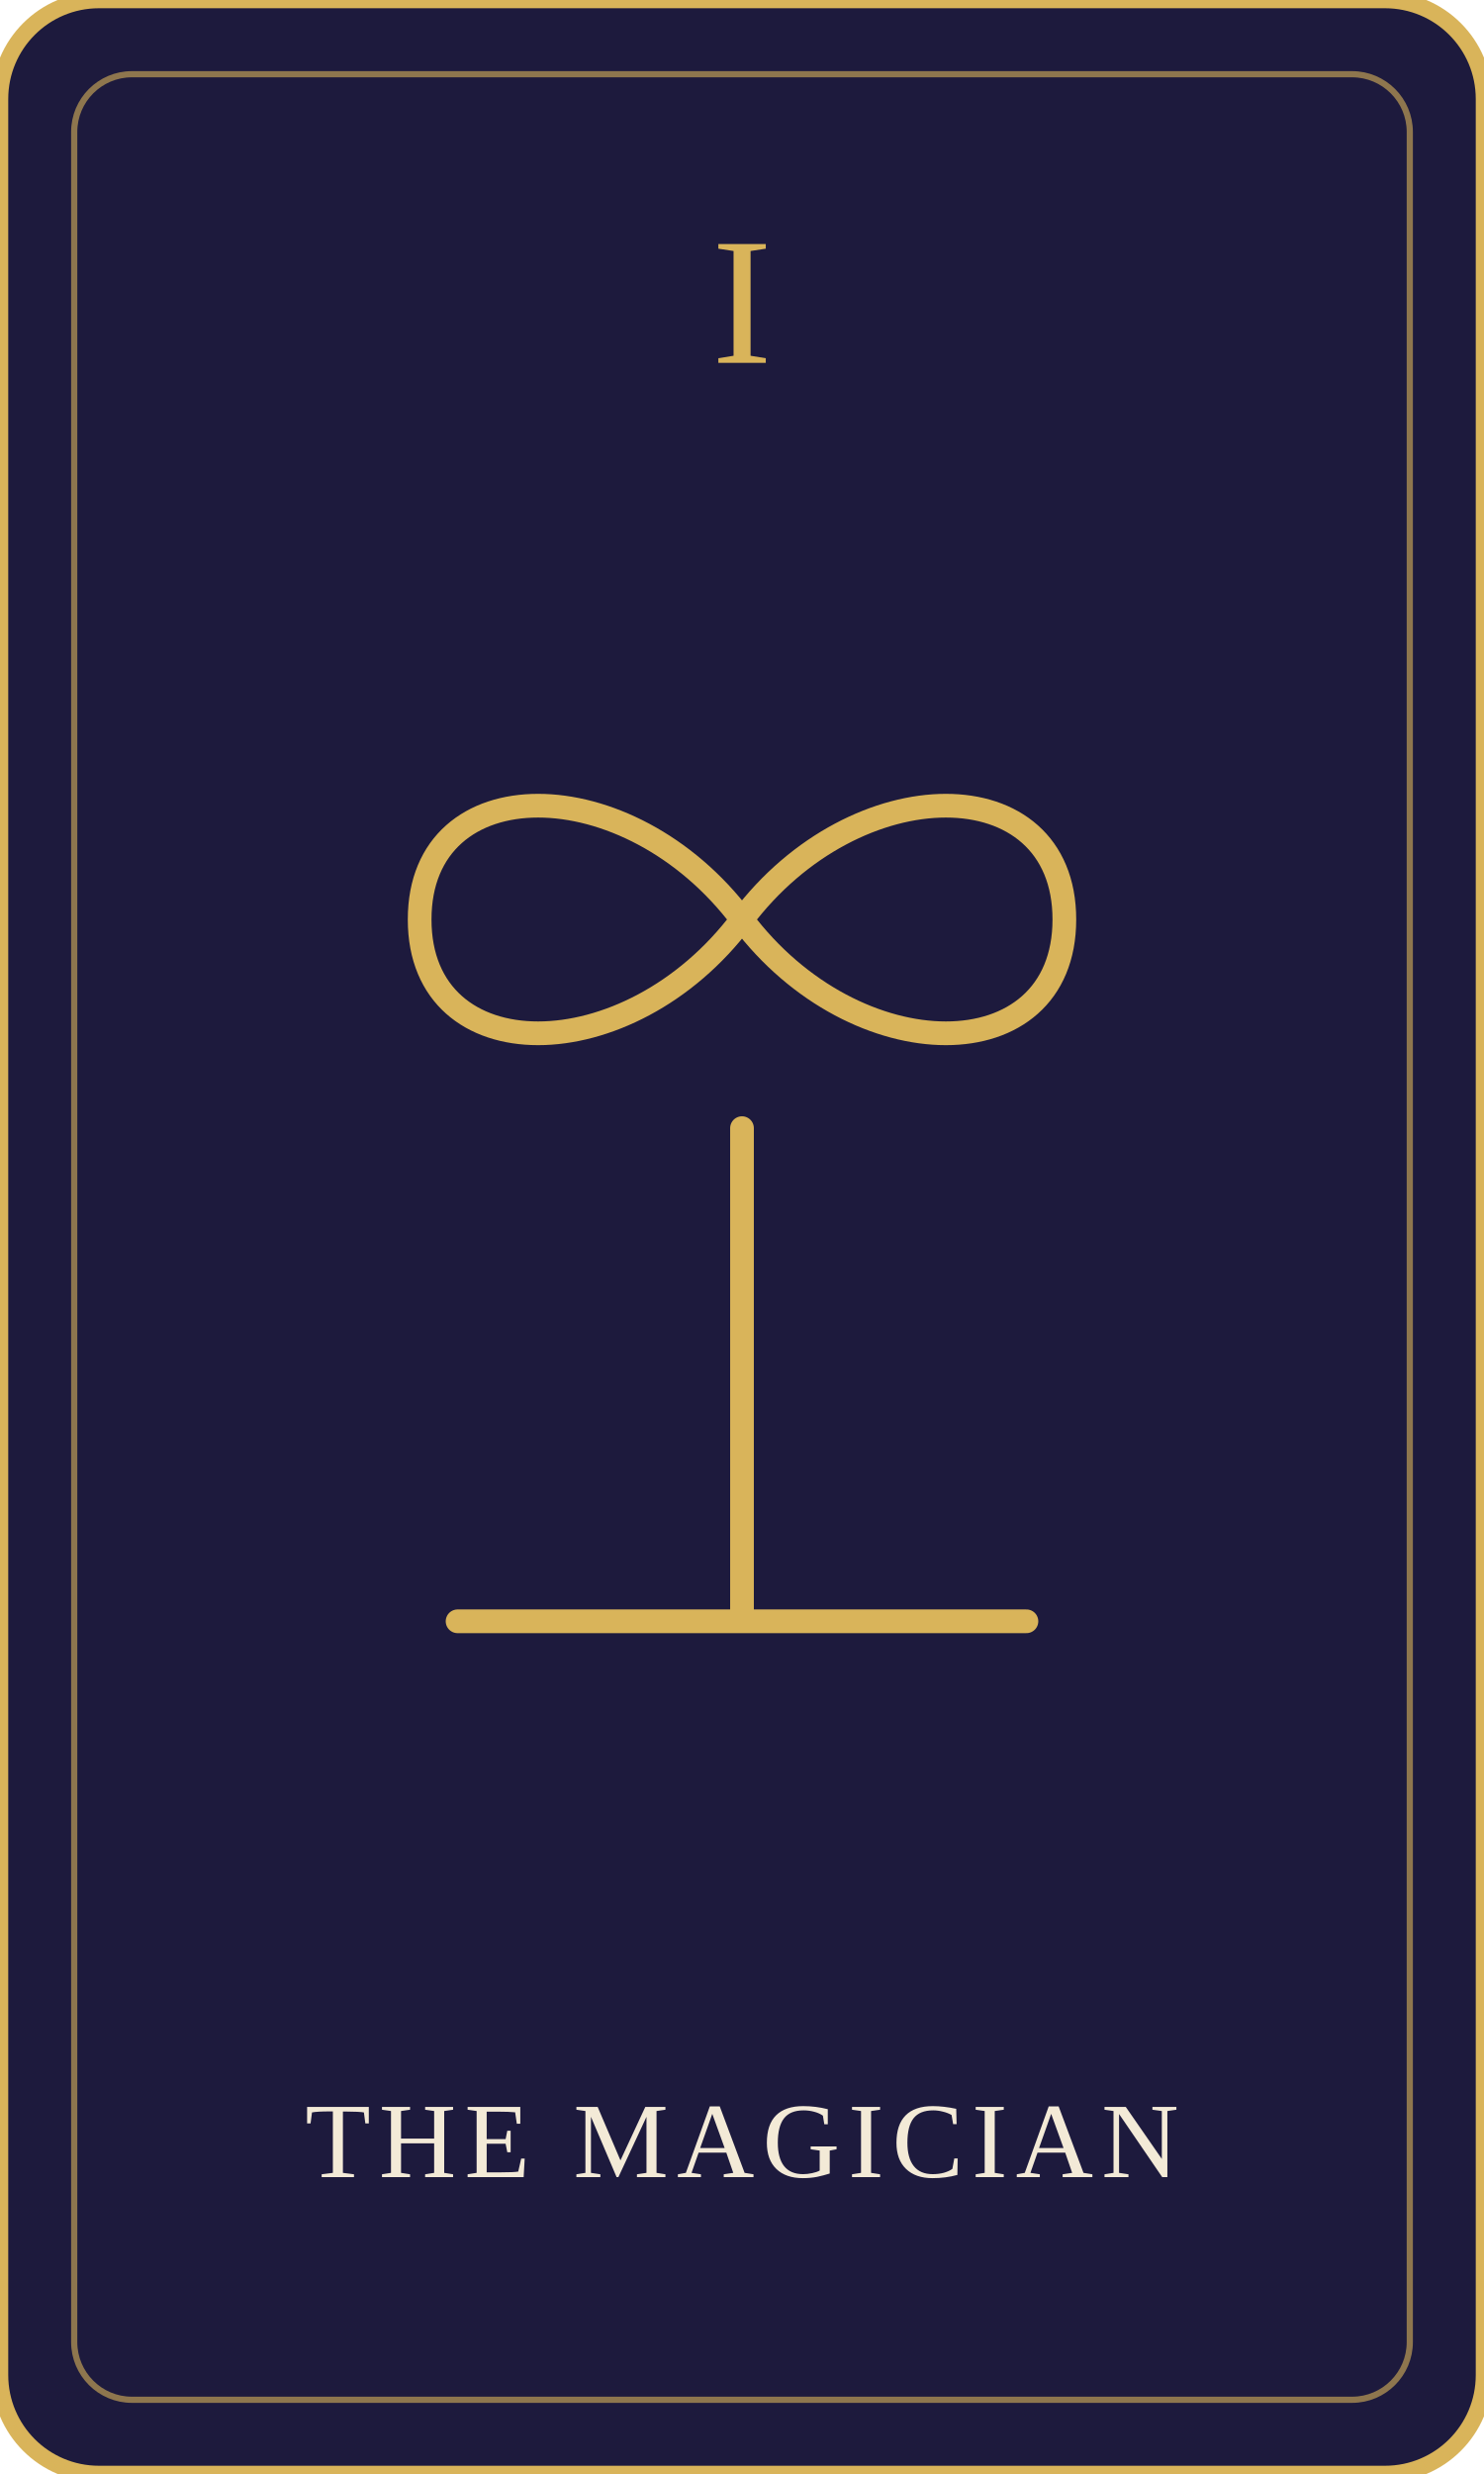
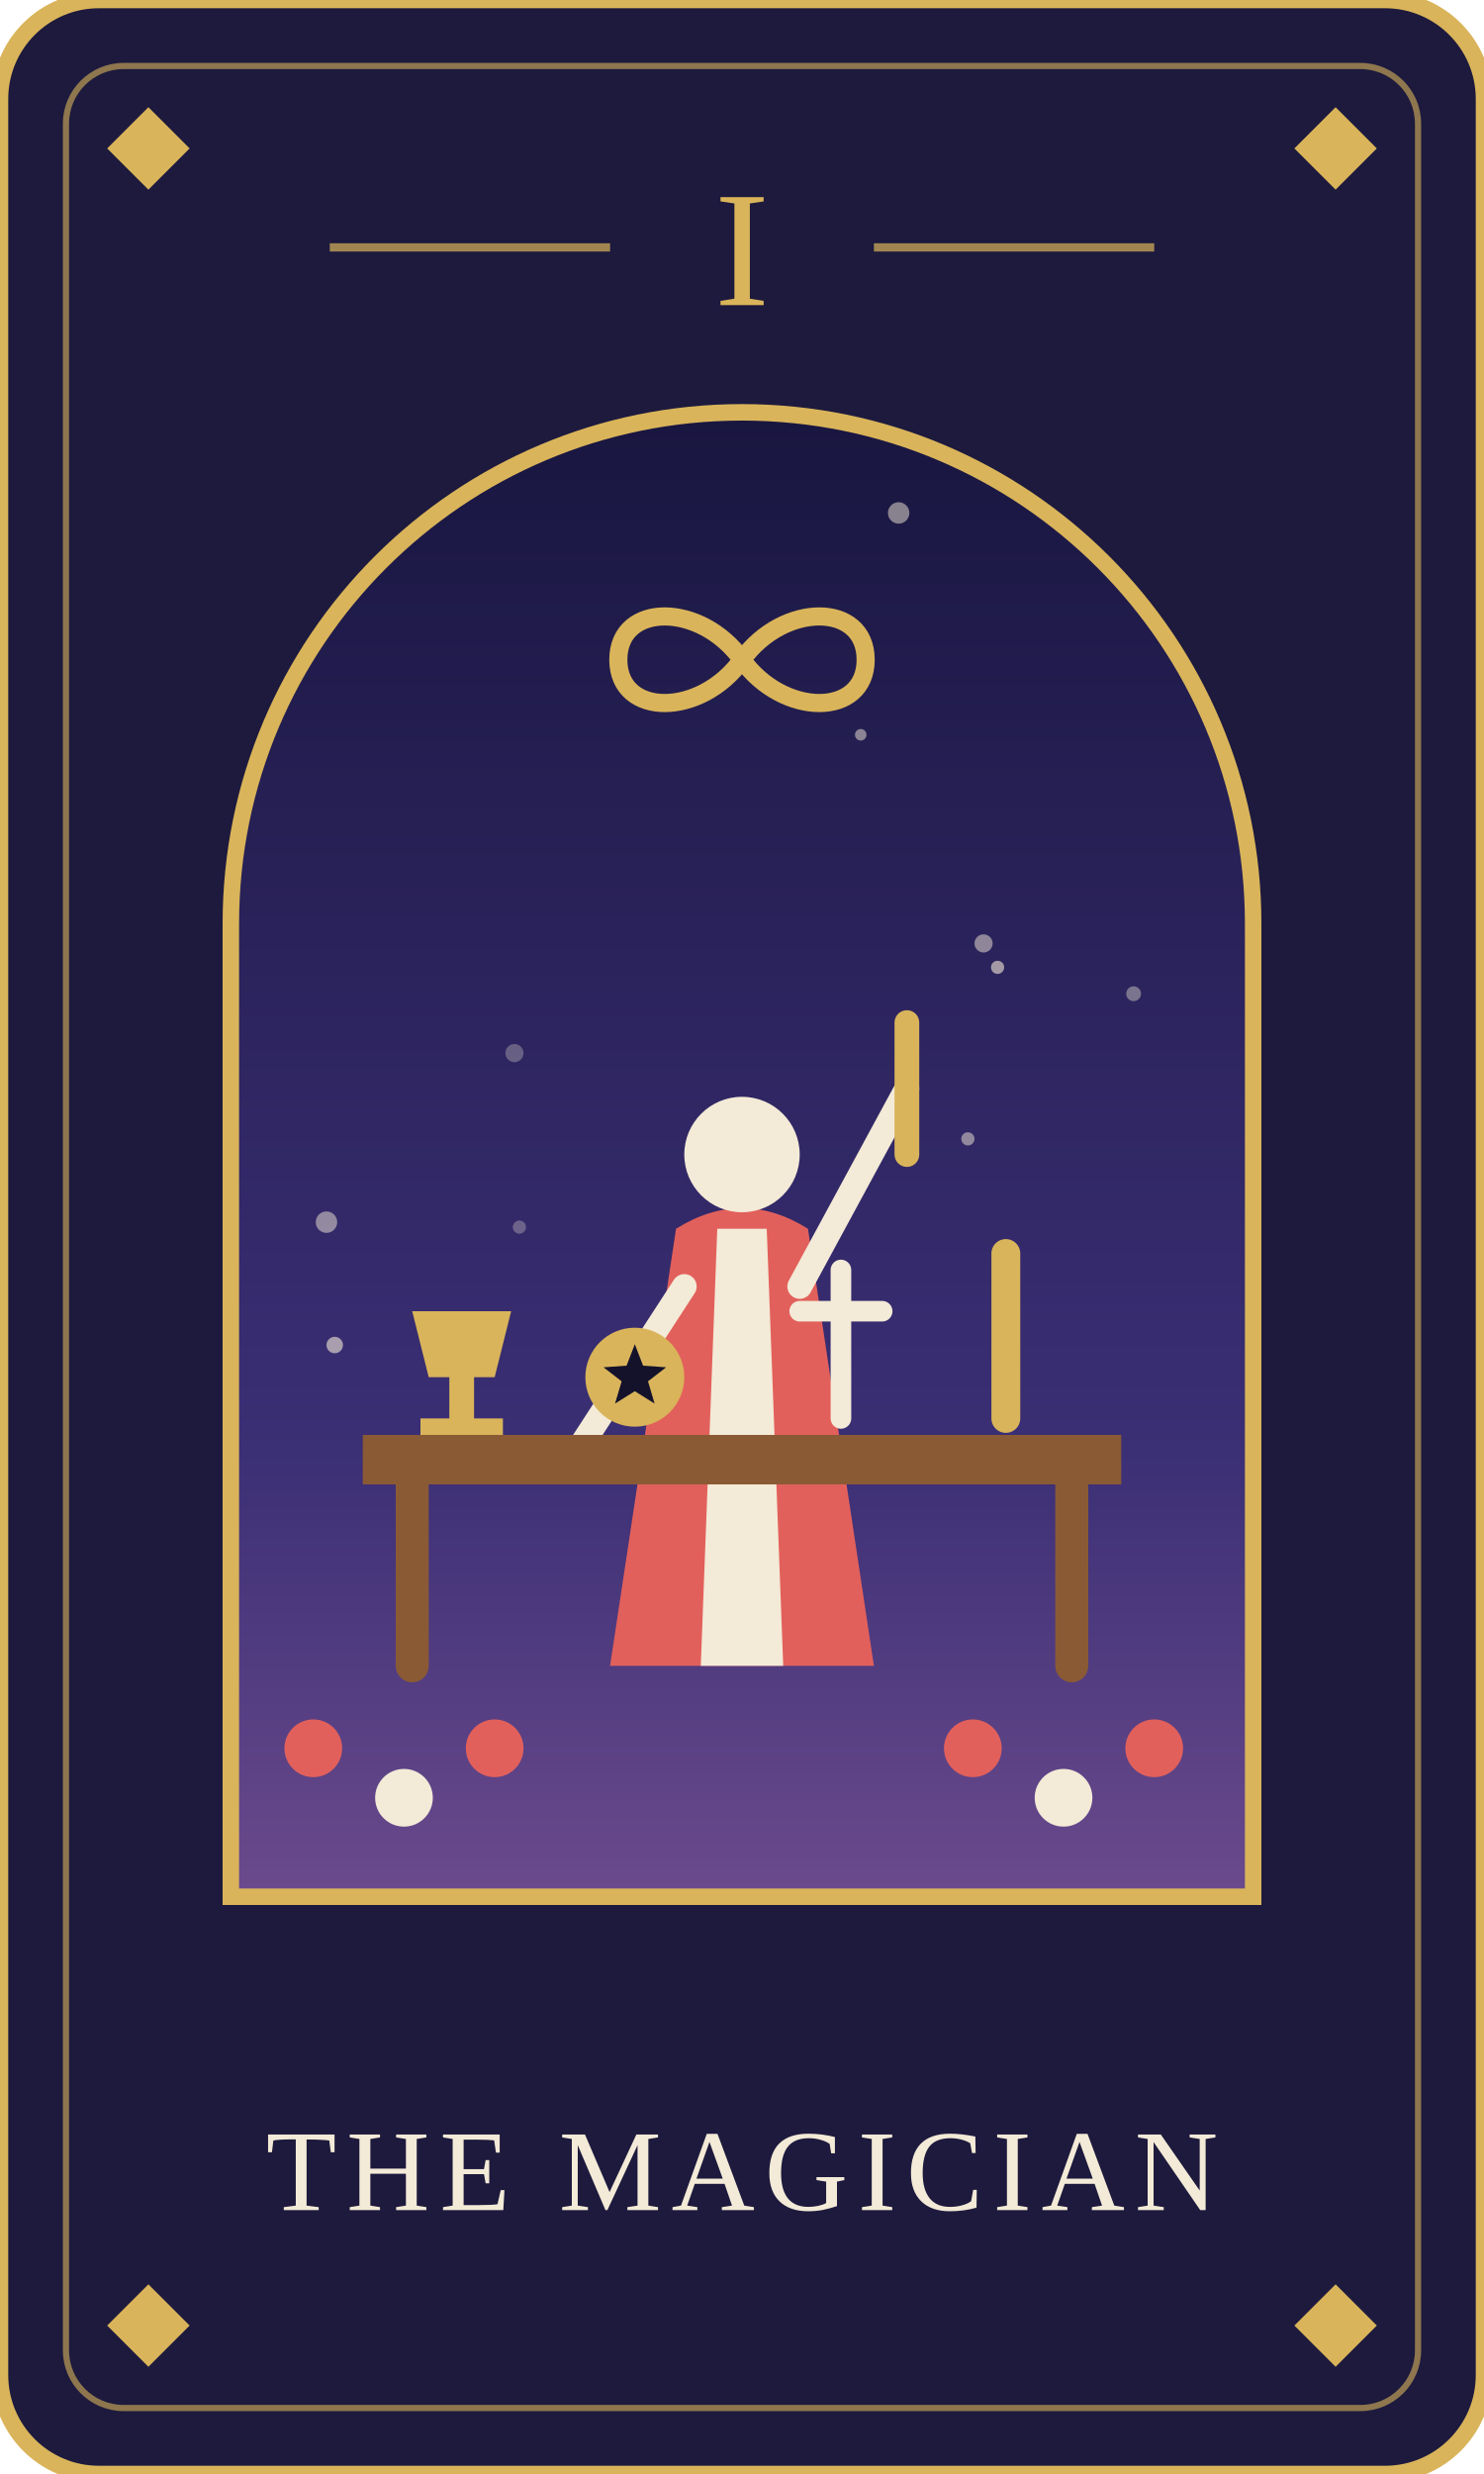
<svg xmlns="http://www.w3.org/2000/svg" width="180" height="300" viewBox="0 0 180 300">
  <g>
+     <defs>
+       <linearGradient id="ds-sky" x1="0" y1="0" x2="0" y2="1">
+         <stop offset="0" stop-color="#191640" />
+         <stop offset="0.7" stop-color="#3b2f75" />
+         <stop offset="1" stop-color="#6a4a8c" />
+       </linearGradient>
+       <clipPath id="ds-arch">
+         <path d="M-62 78V-40A62 62 0 0 1 62 -40V78Z" />
+       </clipPath>
+     </defs>
    <rect width="180" height="300" rx="12" fill="#1d1a3d" stroke="#d9b45a" stroke-width="2" />
-     <rect x="9" y="9" width="162" height="282" rx="7" fill="none" stroke="#d9b45a" stroke-width="0.75" opacity="0.6" />
-     <text x="90" y="44" font-family="Georgia, 'Times New Roman', serif" font-size="22" font-weight="normal" fill="#d9b45a" text-anchor="middle" letter-spacing="2" opacity="1">I</text>
-     <g transform="translate(90 146) scale(1.15)" fill="none" stroke="#d9b45a" color="#d9b45a" stroke-width="2.5" stroke-linejoin="round" stroke-linecap="round">
-       <path d="M0 0C12 -16 34 -16 34 0C34 16 12 16 0 0C-12 -16 -34 -16 -34 0C-34 16 -12 16 0 0" transform="translate(0 -30)" />
-       <path d="M0 -8V44M-30 44H30" />
+     <rect x="8" y="8" width="164" height="284" rx="7" fill="none" stroke="#d9b45a" stroke-width="0.75" opacity="0.6" />
+     <path d="M18 13L23 18L18 23L13 18Z" fill="#d9b45a" />
+     <path d="M162 13L167 18L162 23L157 18Z" fill="#d9b45a" />
+     <path d="M18 277L23 282L18 287L13 282Z" fill="#d9b45a" />
+     <path d="M162 277L167 282L162 287L157 282Z" fill="#d9b45a" />
+     <path d="M40 30H74M106 30H140" stroke="#d9b45a" stroke-width="1" opacity="0.7" />
+     <text x="90" y="37" font-family="Georgia, 'Times New Roman', serif" font-size="20" font-weight="normal" fill="#d9b45a" text-anchor="middle" letter-spacing="2" opacity="1">I</text>
+     <g transform="translate(90 152)">
+       <path d="M-62 78V-40A62 62 0 0 1 62 -40V78Z" fill="url(#ds-sky)" />
+       <g clip-path="url(#ds-arch)">
+         <circle cx="-54.8" cy="-93.7" r="1.3" fill="#f3ead7" opacity="0.6" />
+         <circle cx="-9.7" cy="19.7" r="0.7" fill="#f3ead7" opacity="0.6" />
+         <circle cx="-27" cy="-3.2" r="0.8" fill="#f3ead7" opacity="0.3" />
+         <circle cx="27.4" cy="-13.9" r="0.8" fill="#f3ead7" opacity="0.5" />
+         <circle cx="47.5" cy="-31.5" r="0.9" fill="#f3ead7" opacity="0.4" />
+         <circle cx="31" cy="-34.7" r="0.8" fill="#f3ead7" opacity="0.6" />
+         <circle cx="32.3" cy="11.1" r="1" fill="#f3ead7" opacity="0.4" />
+         <circle cx="-27.6" cy="-24.3" r="1.1" fill="#f3ead7" opacity="0.3" />
+         <circle cx="19" cy="-89.8" r="1.3" fill="#f3ead7" opacity="0.5" />
+         <circle cx="29.3" cy="-37.6" r="1.1" fill="#f3ead7" opacity="0.5" />
+         <circle cx="-49.4" cy="11.1" r="1" fill="#f3ead7" opacity="0.6" />
+         <circle cx="44.3" cy="-93.3" r="1.2" fill="#f3ead7" opacity="0.6" />
+         <circle cx="14.4" cy="-62.9" r="0.7" fill="#f3ead7" opacity="0.5" />
+         <circle cx="-50.4" cy="-3.8" r="1.3" fill="#f3ead7" opacity="0.5" />
+         <g transform="translate(0 -72)">
+           <path d="M0 0C5 -7 15 -7 15 0C15 7 5 7 0 0C-5 -7 -15 -7 -15 0C-15 7 -5 7 0 0" fill="none" stroke="#d9b45a" stroke-width="2.2" stroke-linecap="round" stroke-linejoin="round" />
+         </g>
+         <g transform="translate(0 50) scale(1)">
+           <path d="M-8 -53Q0 -58 8 -53L16 0H-16Z" fill="#e2605b" />
+           <circle cx="0" cy="-62" r="7" fill="#f3ead7" />
+           <path d="M-3 -53H3L5 0H-5Z" fill="#f3ead7" />
+           <path d="M7 -46L20 -70" fill="none" stroke="#f3ead7" stroke-width="3" stroke-linecap="round" stroke-linejoin="round" />
+           <path d="M20 -78V-62" fill="none" stroke="#d9b45a" stroke-width="3" stroke-linecap="round" stroke-linejoin="round" />
+           <path d="M-7 -46L-20 -26" fill="none" stroke="#f3ead7" stroke-width="3" stroke-linecap="round" stroke-linejoin="round" />
+         </g>
+         <rect x="-46" y="22" width="92" height="6" fill="#8a5a35" />
+         <path d="M-40 28V50M40 28V50" fill="none" stroke="#8a5a35" stroke-width="4" stroke-linecap="round" stroke-linejoin="round" />
+         <g transform="translate(-34 17)">
+           <path d="M-6 -10H6L4 -2H-4ZM-1.5 -2H1.5V3H-1.5ZM-5 3H5V5H-5Z" fill="#d9b45a" />
+         </g>
+         <circle cx="-13" cy="15" r="6" fill="#d9b45a" />
+         <polygon points="-13,11 -12,13.6 -9.2,13.8 -11.4,15.5 -10.6,18.2 -13,16.7 -15.4,18.2 -14.6,15.5 -16.8,13.8 -14,13.6" fill="#14122b" />
+         <path d="M12 20V2M7 7H17" fill="none" stroke="#f3ead7" stroke-width="2.5" stroke-linecap="round" stroke-linejoin="round" />
+         <path d="M32 20V0" fill="none" stroke="#d9b45a" stroke-width="3.5" stroke-linecap="round" stroke-linejoin="round" />
+         <circle cx="-52" cy="60" r="3.5" fill="#e2605b" />
+         <circle cx="-30" cy="60" r="3.5" fill="#e2605b" />
+         <circle cx="28" cy="60" r="3.5" fill="#e2605b" />
+         <circle cx="50" cy="60" r="3.5" fill="#e2605b" />
+         <circle cx="-41" cy="66" r="3.5" fill="#f3ead7" />
+         <circle cx="39" cy="66" r="3.5" fill="#f3ead7" />
+       </g>
+       <path d="M-62 78V-40A62 62 0 0 1 62 -40V78Z" fill="none" stroke="#d9b45a" stroke-width="2" />
    </g>
-     <text x="90" y="264" font-family="Georgia, 'Times New Roman', serif" font-size="13" font-weight="normal" fill="#f3ead7" text-anchor="middle" letter-spacing="1" opacity="1">THE MAGICIAN</text>
+     <text x="90" y="268" font-family="Georgia, 'Times New Roman', serif" font-size="14" font-weight="normal" fill="#f3ead7" text-anchor="middle" letter-spacing="1.2" opacity="1">THE MAGICIAN</text>
  </g>
</svg>
